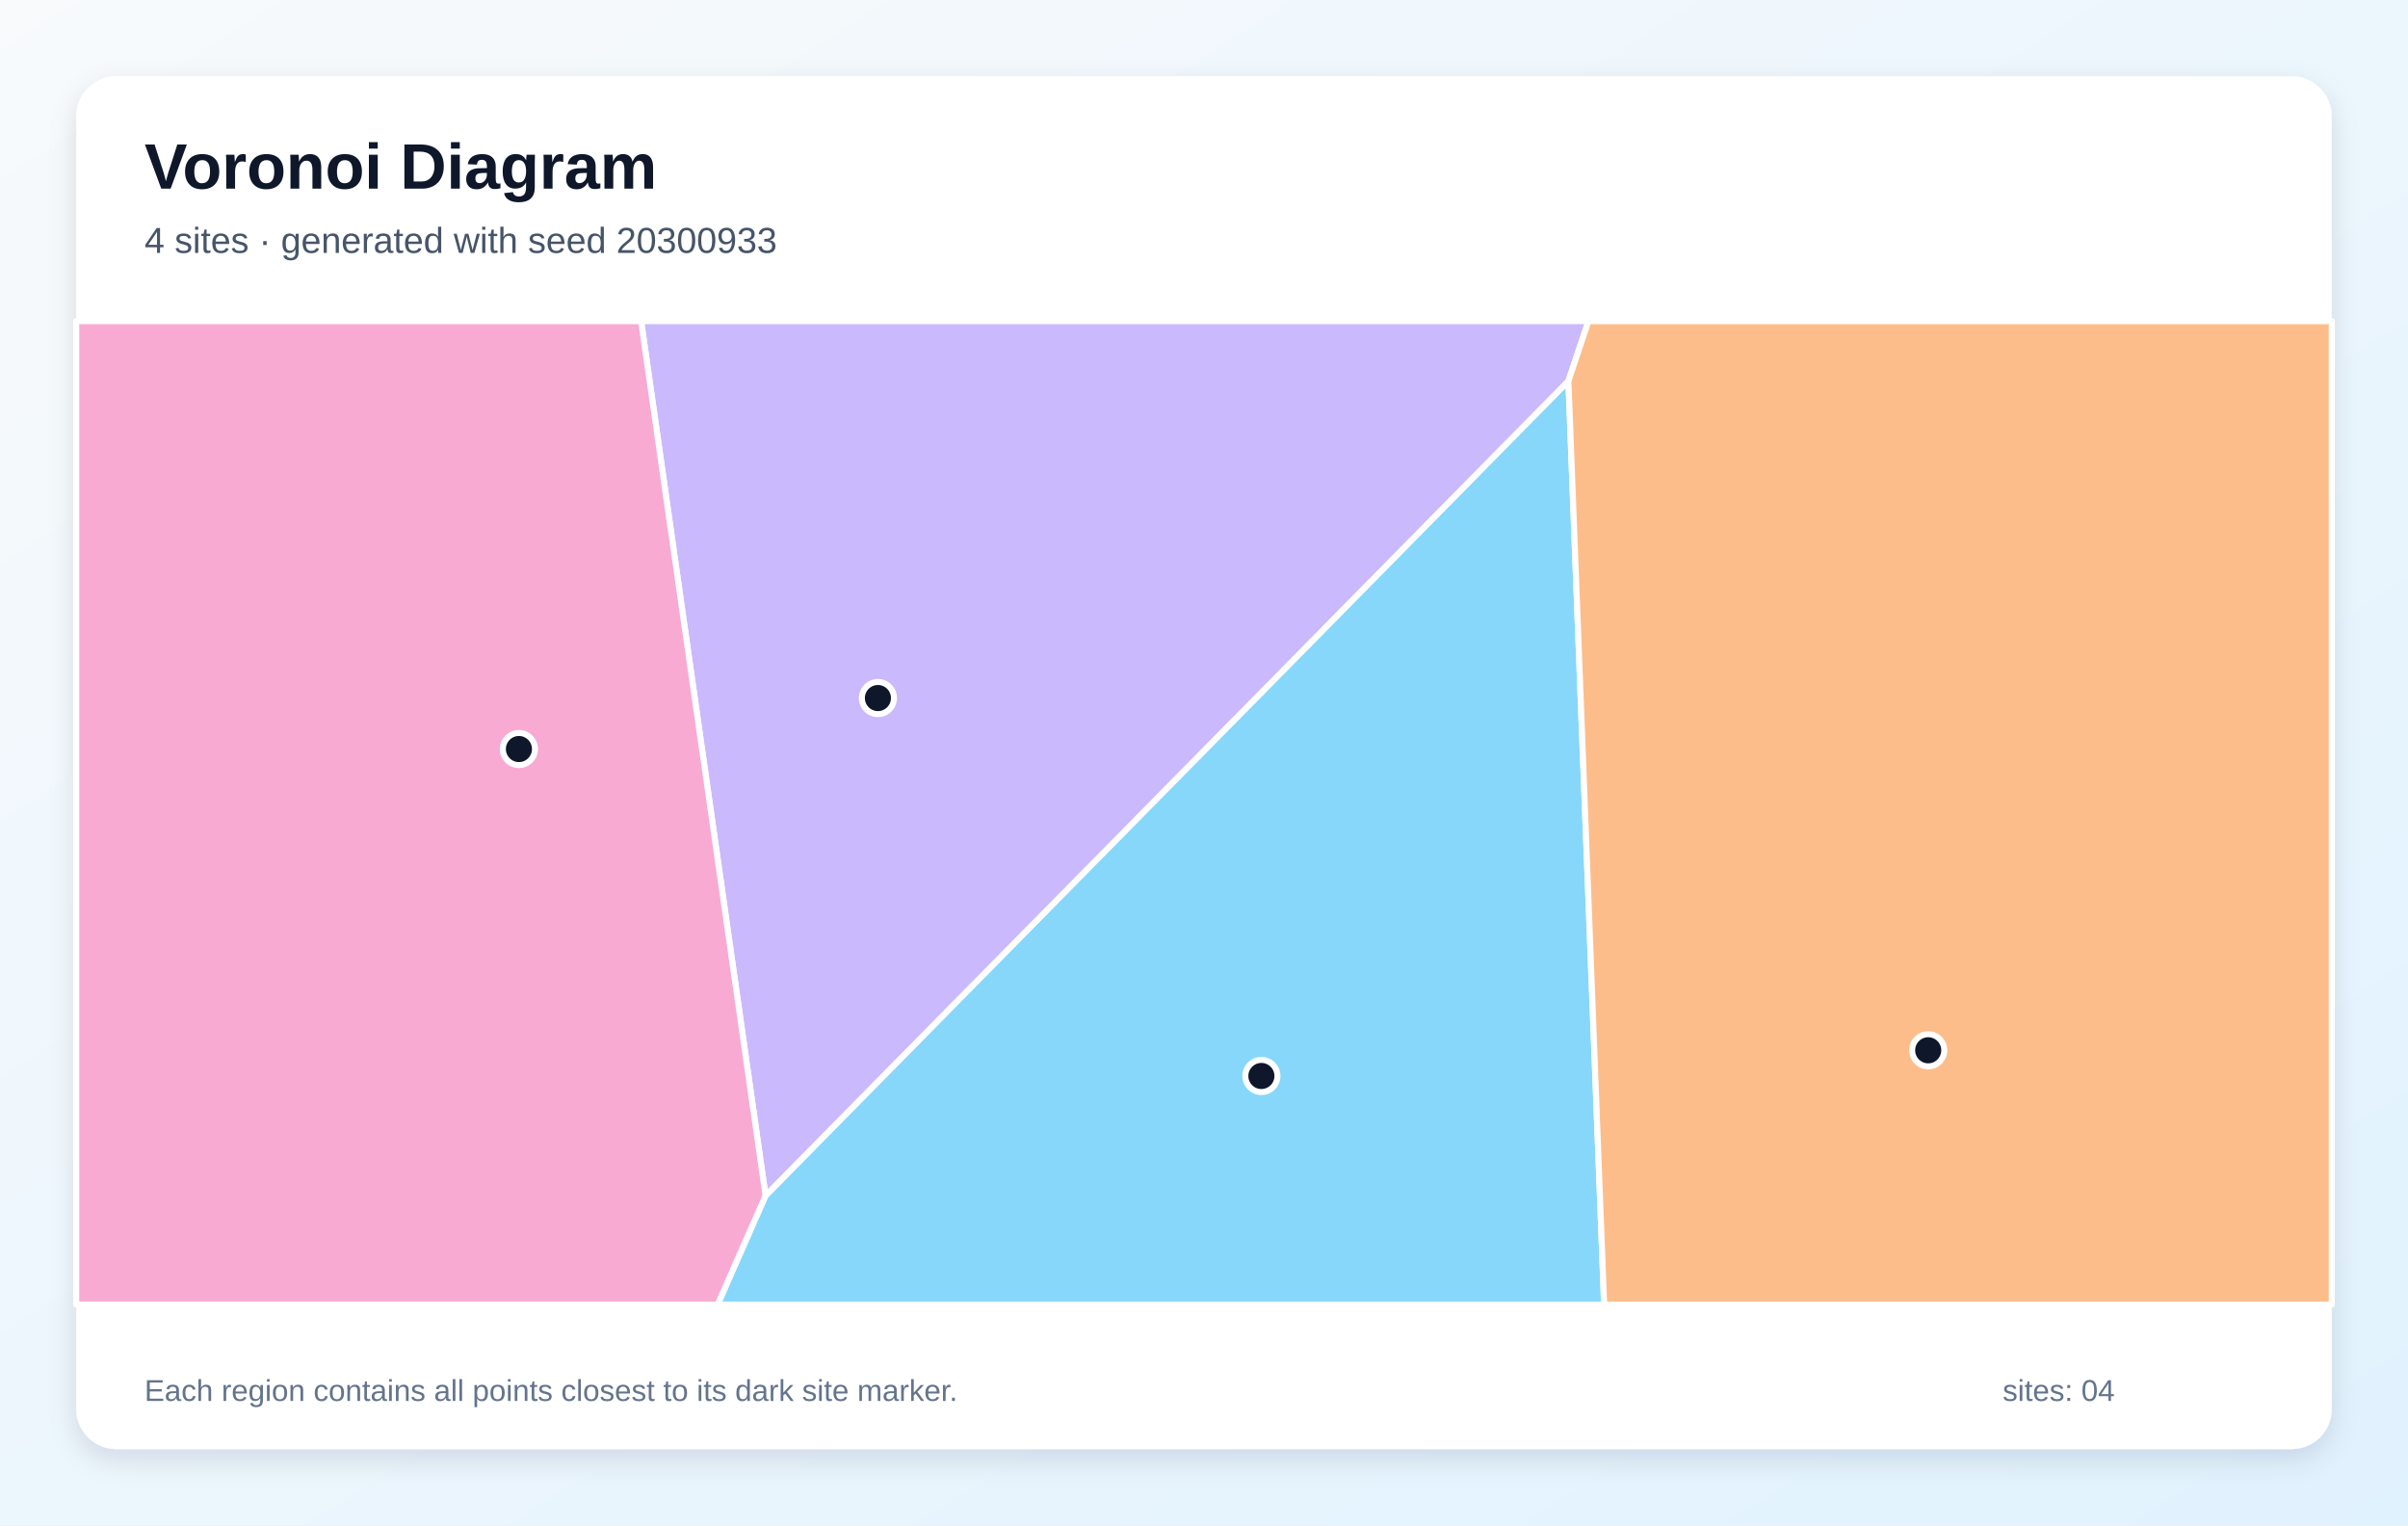
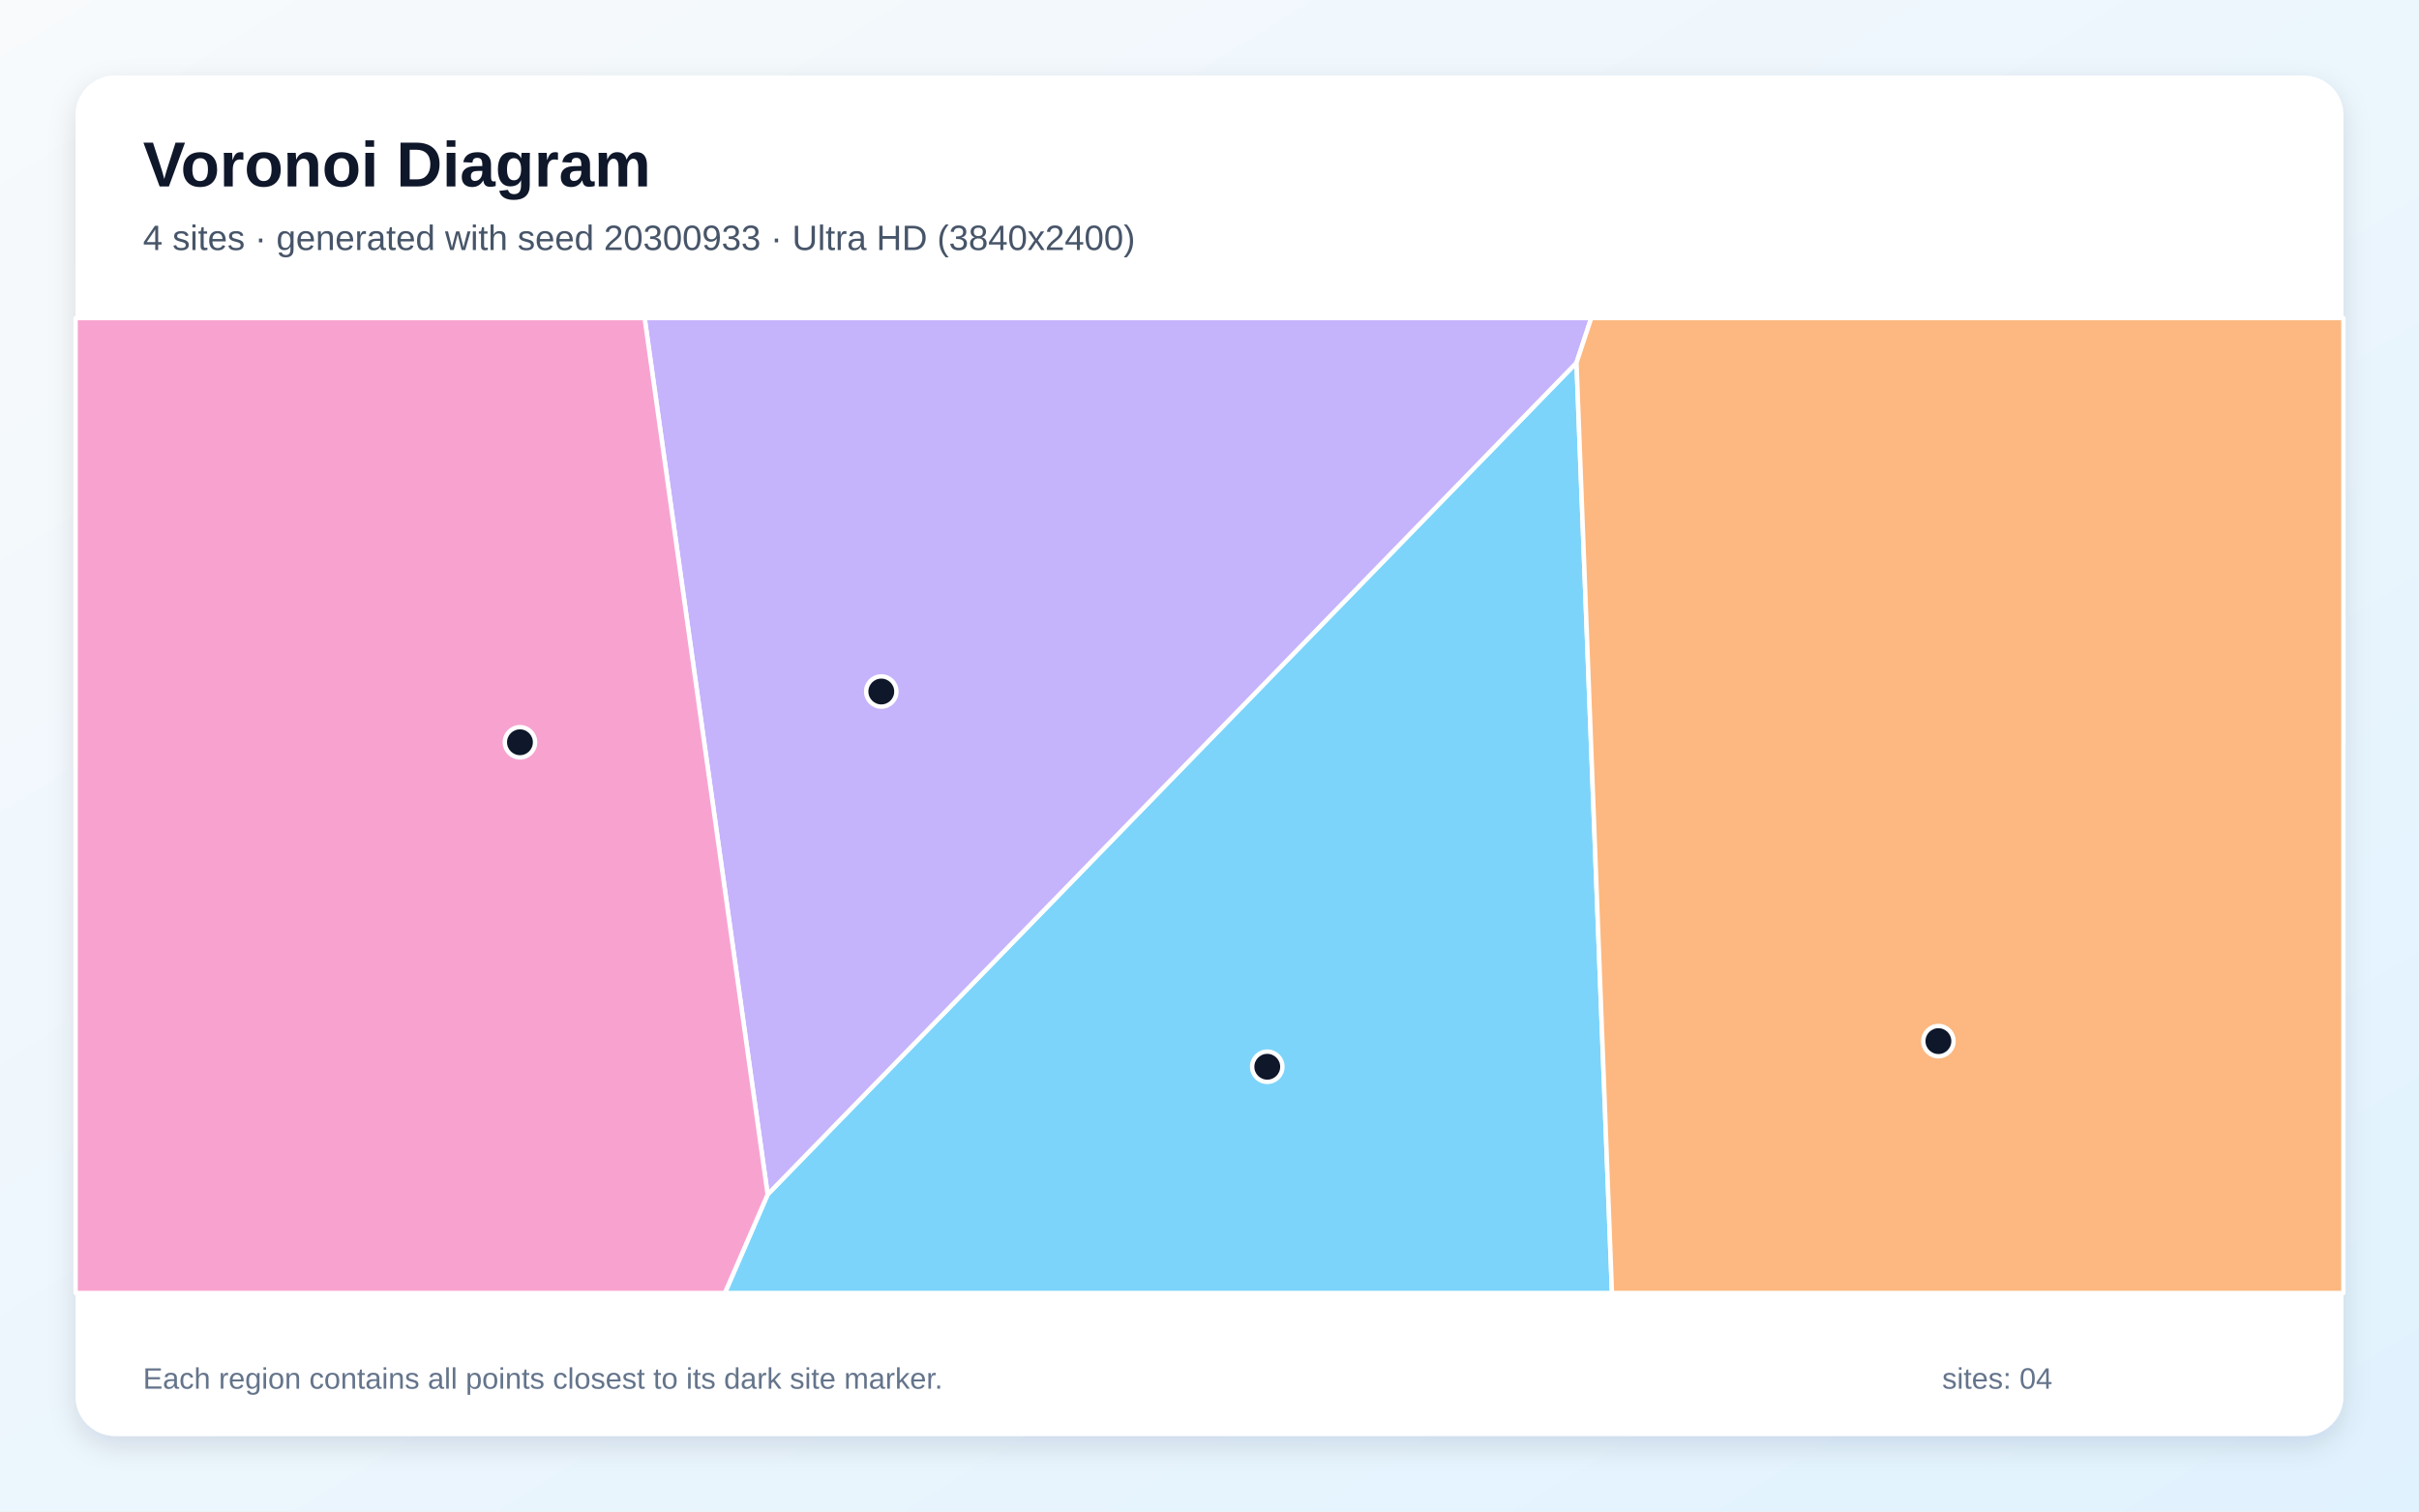
- <svg xmlns="http://www.w3.org/2000/svg" width="1200" height="760" viewBox="0 0 1200 760" role="img" aria-labelledby="title description">
+ <svg xmlns="http://www.w3.org/2000/svg" width="3840" height="2400" viewBox="0 0 3840 2400" role="img" aria-labelledby="title description">
  <defs>
    <linearGradient id="background" x1="0" y1="0" x2="1" y2="1">
      <stop stop-color="#F8FAFC" />
      <stop offset="1" stop-color="#E0F2FE" />
    </linearGradient>
-     <filter id="shadow" x="-10%" y="-10%" width="120%" height="120%">
-       <feDropShadow dx="0" dy="5" stdDeviation="7" flood-color="#0F172A" flood-opacity=".12" />
+     <filter id="shadow" x="-5%" y="-5%" width="110%" height="110%">
+       <feDropShadow dx="0" dy="15" stdDeviation="22" flood-color="#0F172A" flood-opacity=".12" />
    </filter>
  </defs>
-   <rect width="1200" height="760" fill="url(#background)" />
-   <rect x="38" y="38" width="1124" height="684" rx="20" fill="#FFFFFF" filter="url(#shadow)" />
+   <rect width="3840" height="2400" fill="url(#background)" />
+   <rect x="120" y="120" width="3600" height="2160" rx="63" fill="#FFFFFF" filter="url(#shadow)" />
  <g font-family="Arial, sans-serif">
-     <text x="72" y="94" font-size="32" font-weight="700" fill="#0F172A">Voronoi Diagram</text>
-     <text x="72" y="126" font-size="18" fill="#475569">4 sites · generated with seed 20300933</text>
+     <text x="227" y="296" font-size="101" font-weight="700" fill="#0F172A">Voronoi Diagram</text>
+     <text x="227" y="397" font-size="56" fill="#475569">4 sites · generated with seed 20300933 · Ultra HD (3840x2400)</text>
  </g>
-   <g stroke="#FFFFFF" stroke-width="3" stroke-linejoin="round">
-     <polygon points="381.5,595.7 781.6,189.8 799.4,650.0 357.6,650.0" fill="#38BDF8" fill-opacity="0.60" />
-     <polygon points="319.5,160.0 791.6,160.0 781.6,189.8 381.5,595.7" fill="#A78BFA" fill-opacity="0.60" />
-     <polygon points="38.0,160.0 319.5,160.0 381.5,595.7 357.6,650.0 38.0,650.0" fill="#F472B6" fill-opacity="0.60" />
-     <polygon points="781.6,189.8 791.6,160.0 1162.0,160.0 1162.0,650.0 799.4,650.0" fill="#FB923C" fill-opacity="0.60" />
+   <g stroke="#FFFFFF" stroke-width="7" stroke-linejoin="round">
+     <polygon points="1218.6,1896.5 2502.6,575.9 2558.9,2053.0 1150.7,2053.0" fill="#38BDF8" fill-opacity="0.65" />
+     <polygon points="1023.3,505.0 2526.0,505.0 2502.6,575.9 1218.6,1896.5" fill="#A78BFA" fill-opacity="0.65" />
+     <polygon points="120.0,505.0 1023.3,505.0 1218.6,1896.5 1150.7,2053.0 120.0,2053.0" fill="#F472B6" fill-opacity="0.65" />
+     <polygon points="2502.6,575.9 2526.0,505.0 3720.0,505.0 3720.0,2053.0 2558.9,2053.0" fill="#FB923C" fill-opacity="0.65" />
  </g>
  <g>
-     <circle cx="628.6" cy="536.1" r="8" fill="#0F172A" stroke="#FFFFFF" stroke-width="3" />
-     <circle cx="437.5" cy="347.8" r="8" fill="#0F172A" stroke="#FFFFFF" stroke-width="3" />
-     <circle cx="258.6" cy="373.2" r="8" fill="#0F172A" stroke="#FFFFFF" stroke-width="3" />
-     <circle cx="960.9" cy="523.3" r="8" fill="#0F172A" stroke="#FFFFFF" stroke-width="3" />
+     <circle cx="2011.7" cy="1693.8" r="24" fill="#0F172A" stroke="#FFFFFF" stroke-width="7" />
+     <circle cx="1399.0" cy="1098.0" r="24" fill="#0F172A" stroke="#FFFFFF" stroke-width="7" />
+     <circle cx="825.4" cy="1178.6" r="24" fill="#0F172A" stroke="#FFFFFF" stroke-width="7" />
+     <circle cx="3077.1" cy="1653.1" r="24" fill="#0F172A" stroke="#FFFFFF" stroke-width="7" />
  </g>
-   <g font-family="Arial, sans-serif" font-size="15" fill="#64748B">
-     <text x="72" y="698">Each region contains all points closest to its dark site marker.</text>
-     <text x="998" y="698">sites: 04</text>
+   <g font-family="Arial, sans-serif" font-size="47" fill="#64748B">
+     <text x="227" y="2205">Each region contains all points closest to its dark site marker.</text>
+     <text x="3083" y="2205">sites: 04</text>
  </g>
</svg>
